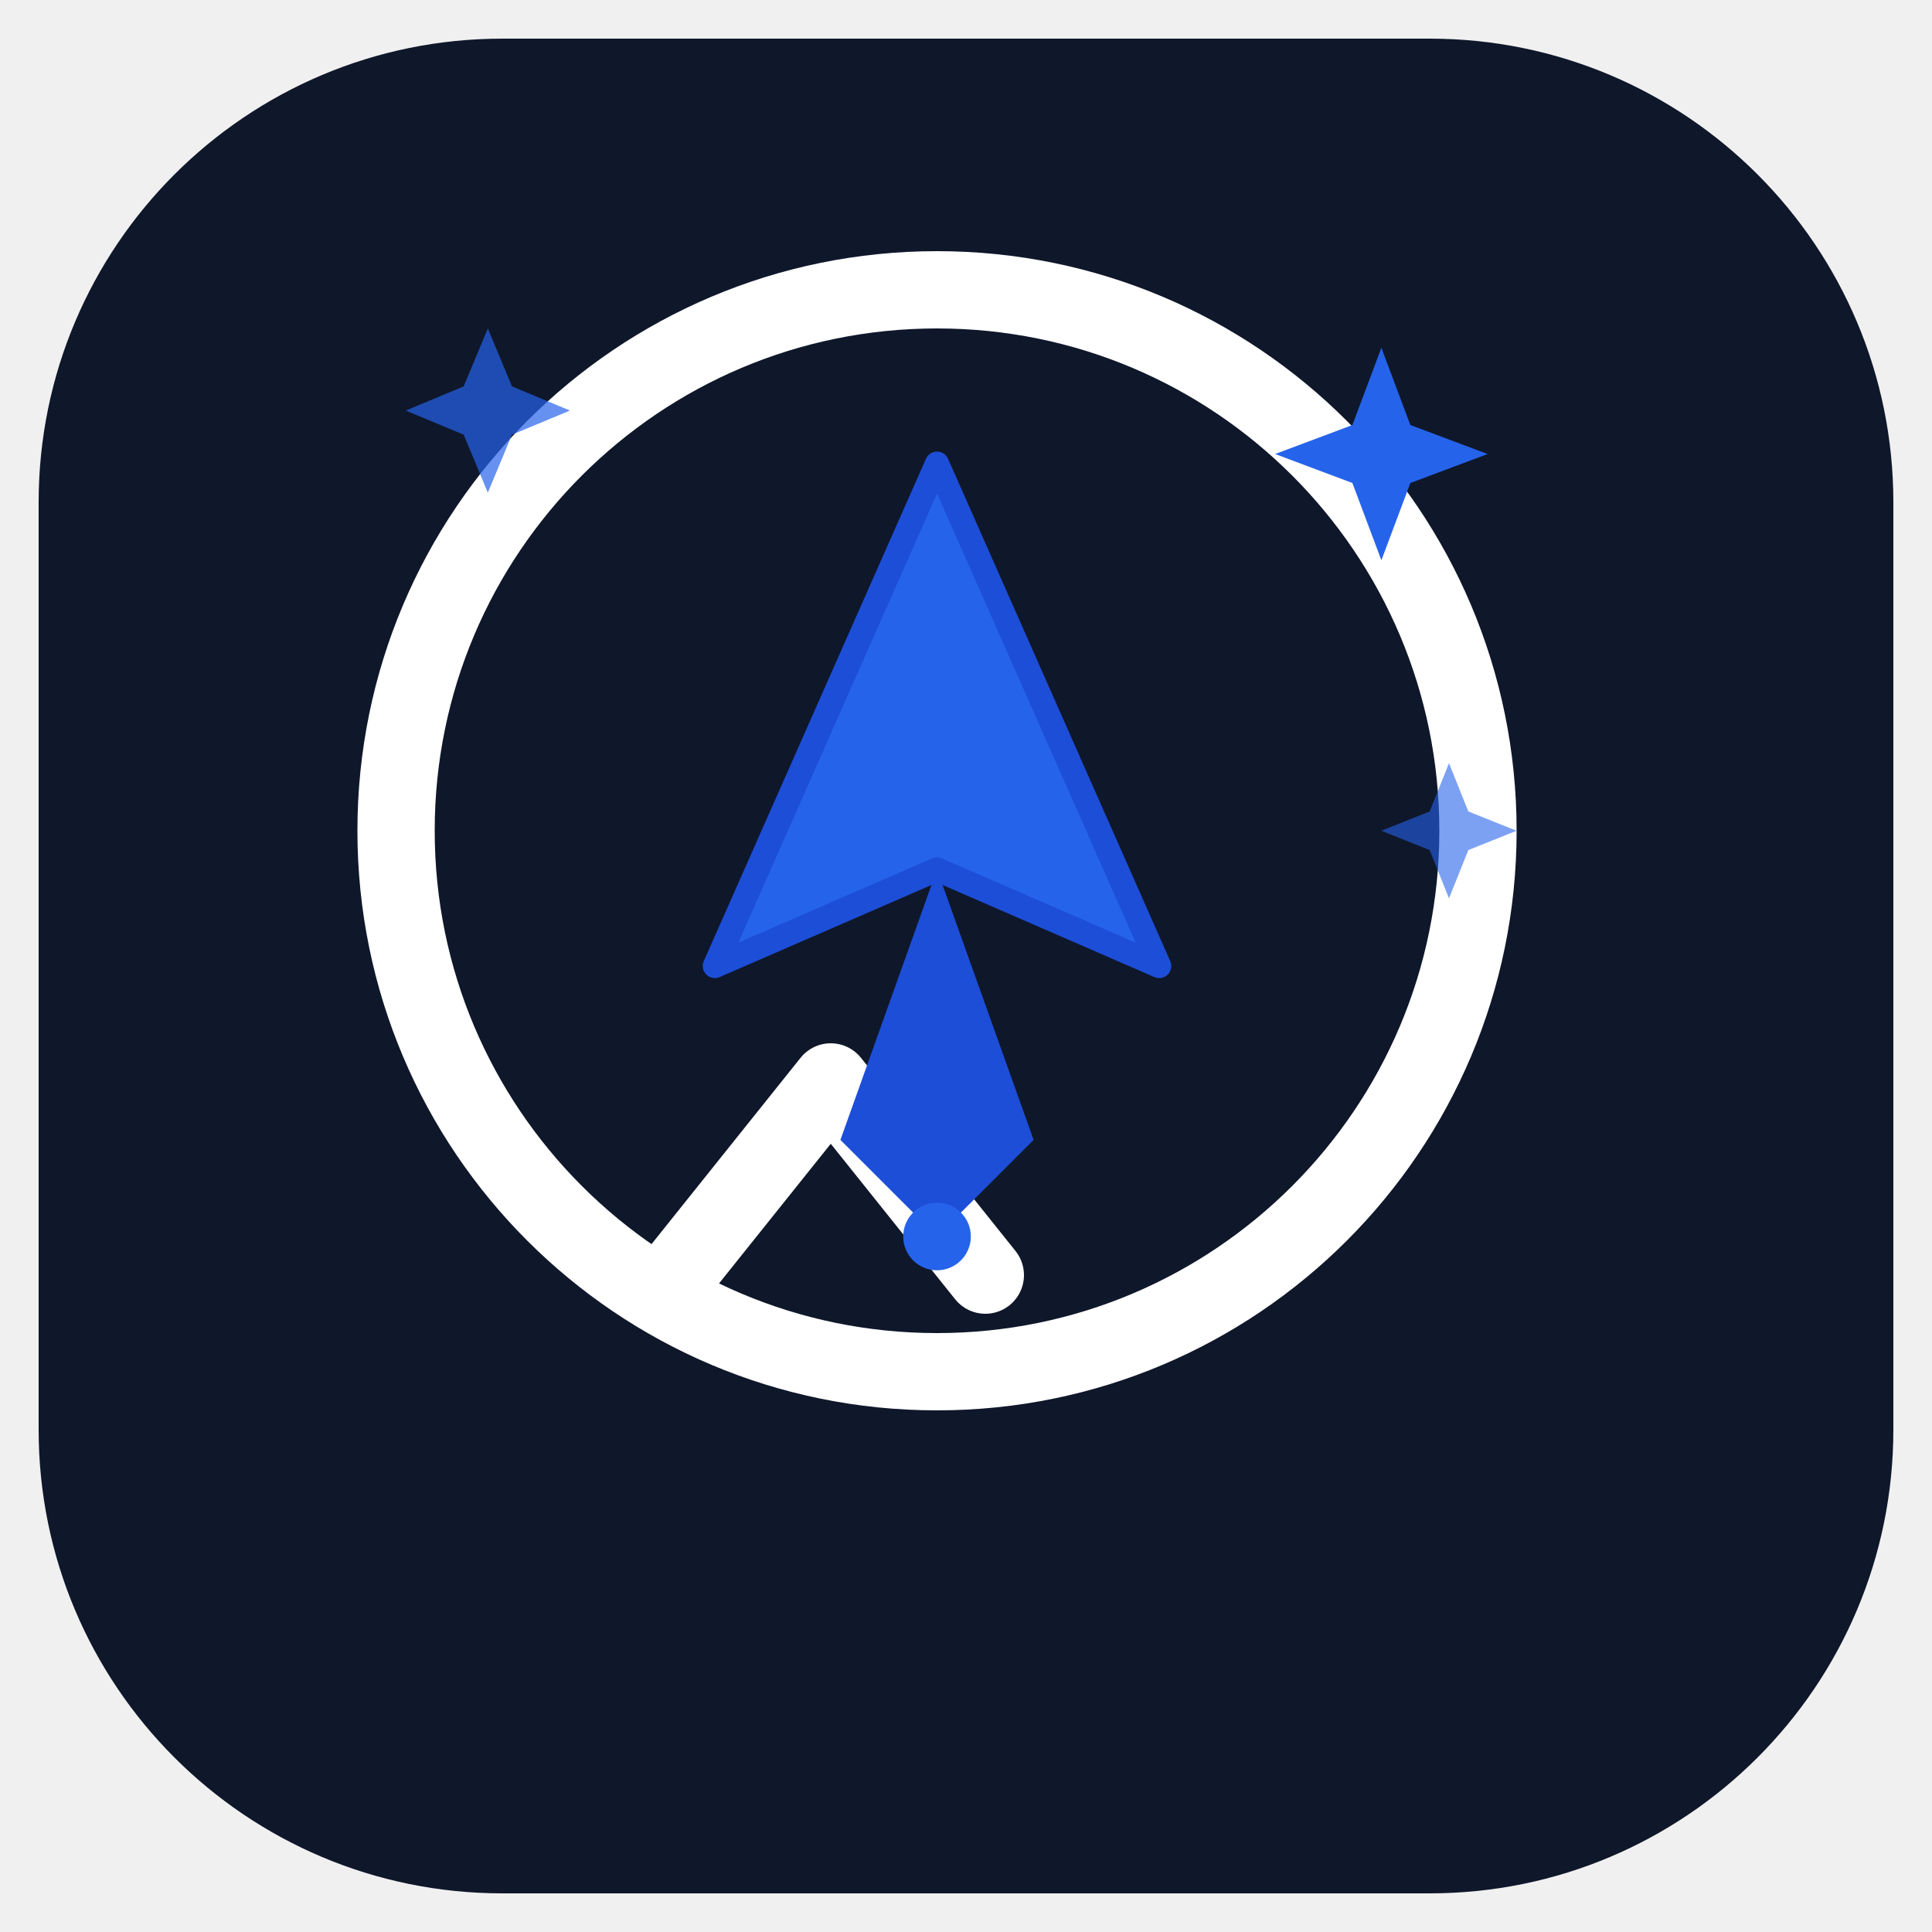
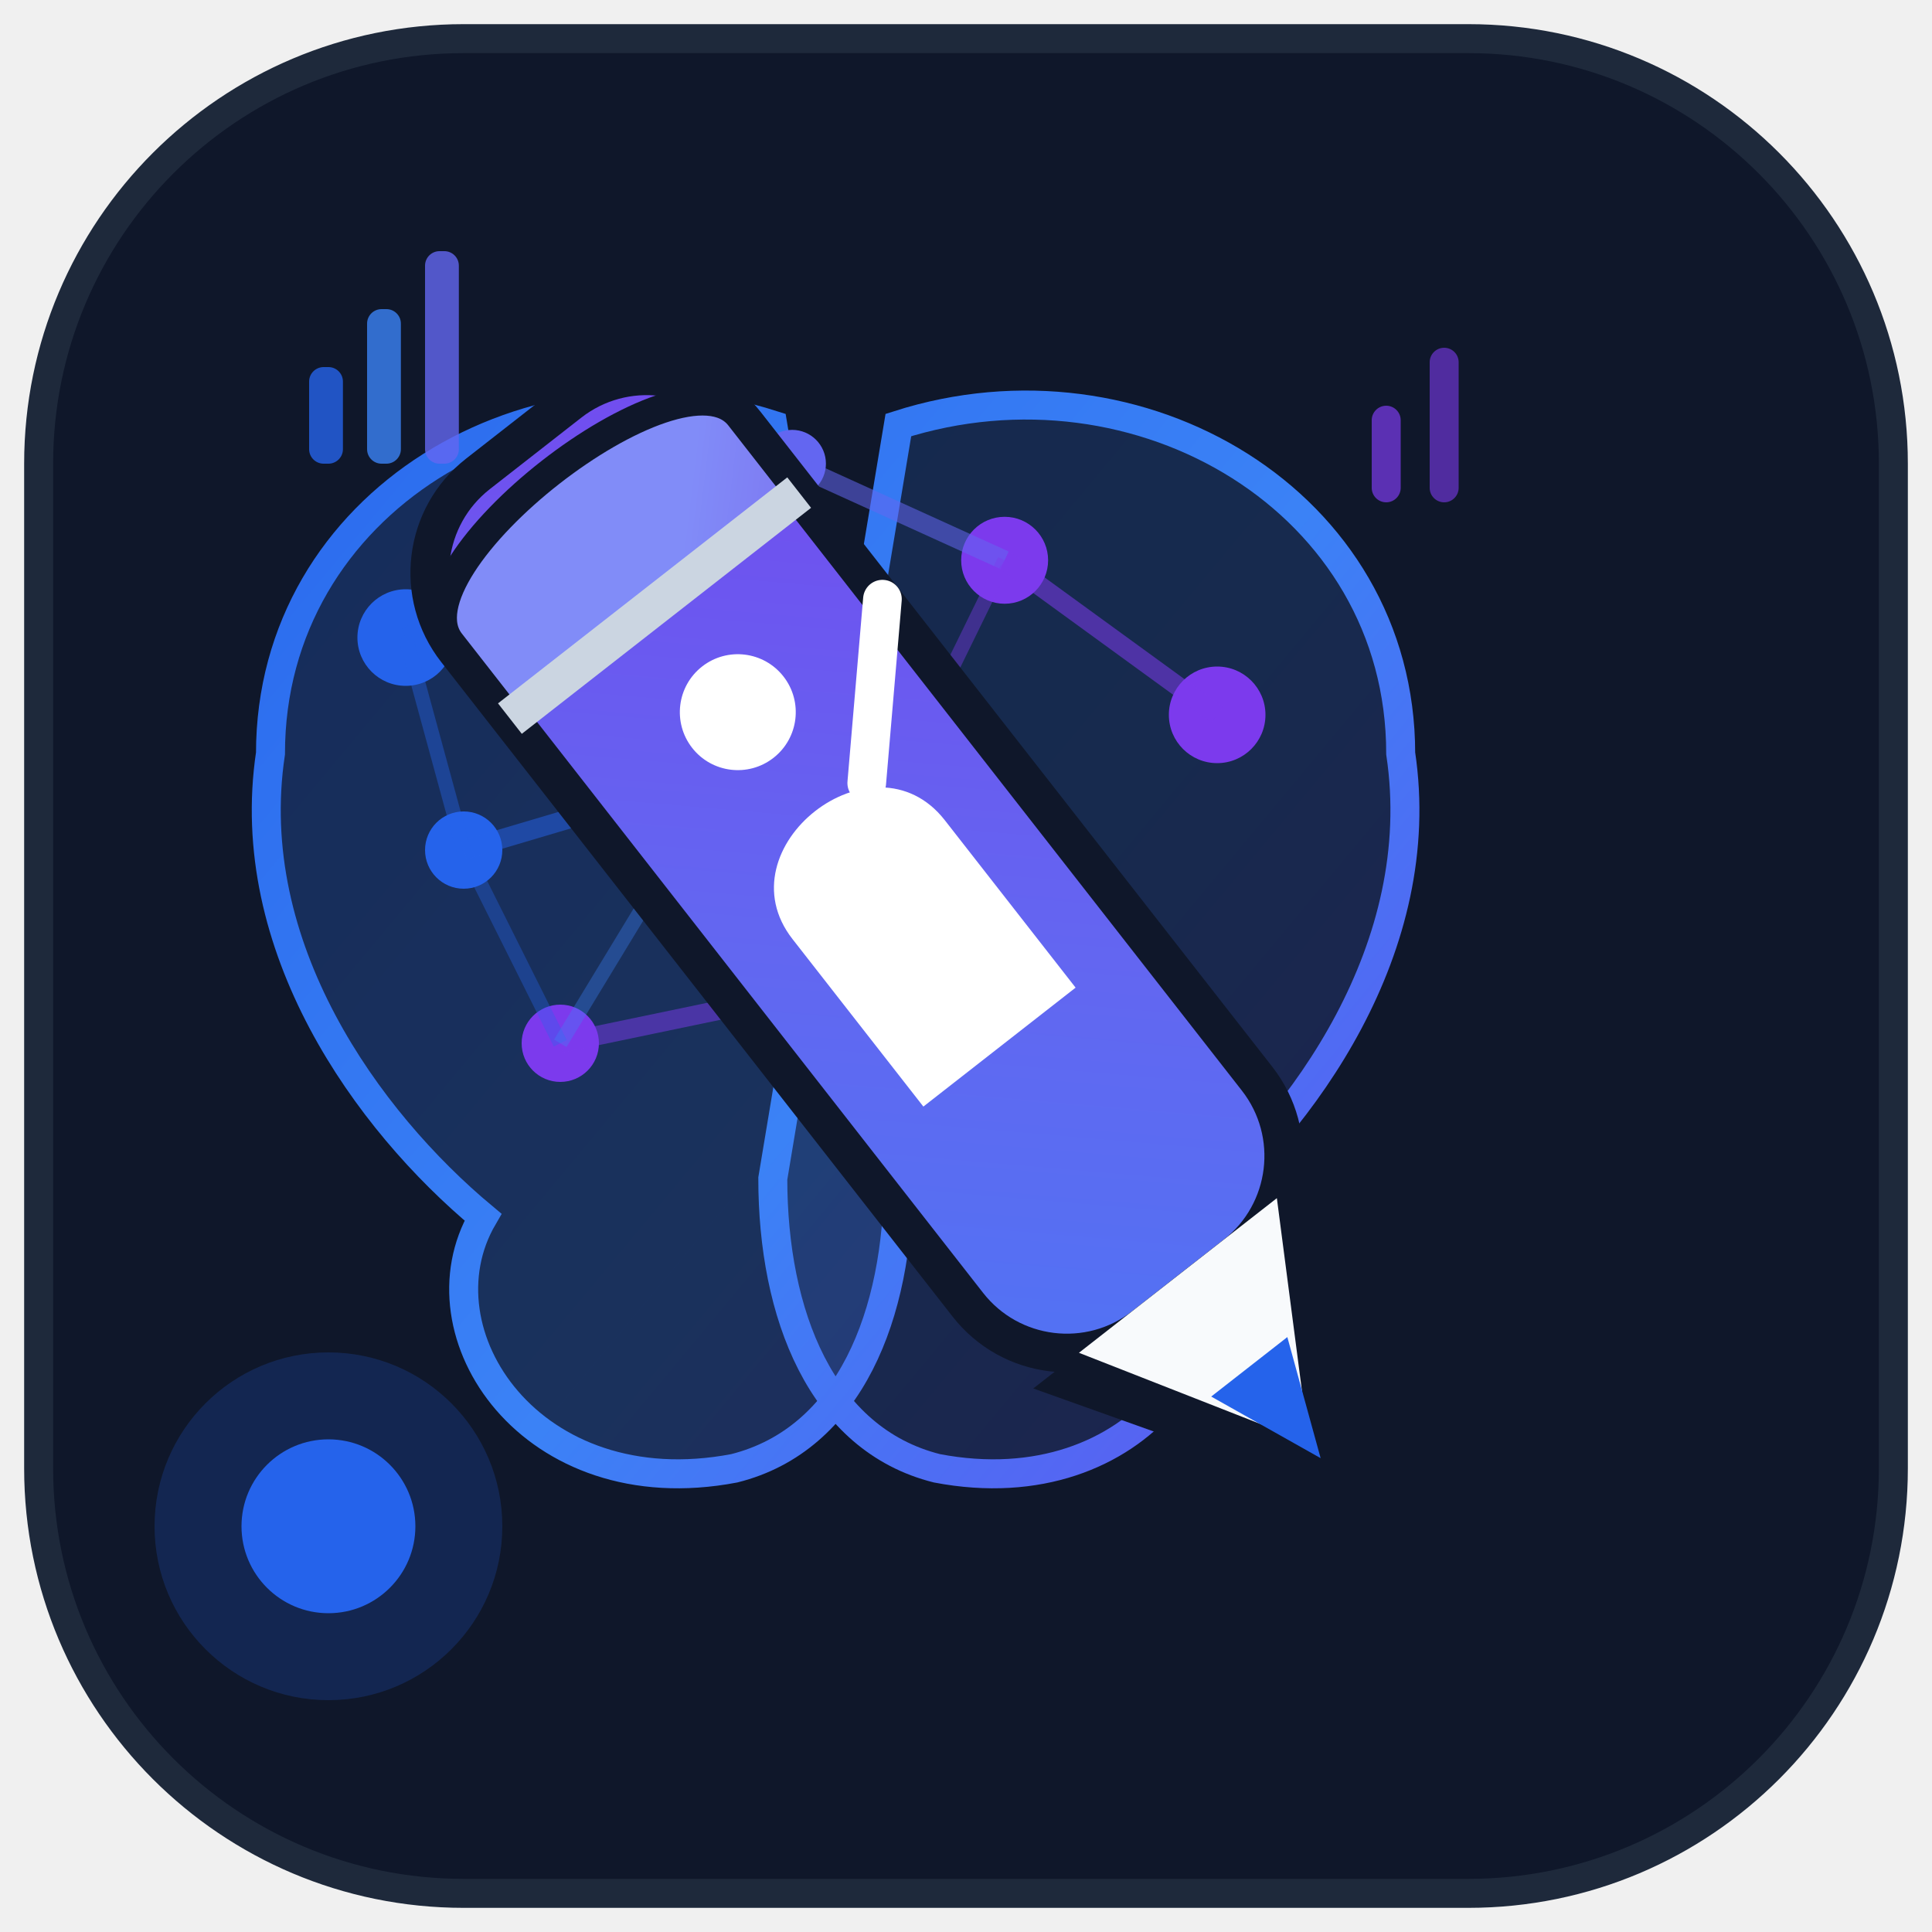
<svg xmlns="http://www.w3.org/2000/svg" viewBox="0 0 200 200" fill="none">
-   <rect x="4" y="4" width="192" height="192" rx="48" fill="#0F172A" />
-   <circle cx="97" cy="86" r="56" stroke="#FFFFFF" stroke-width="8" fill="none" />
-   <path d="M 70 132 L 86 112 L 102 132" stroke="#FFFFFF" stroke-width="8" fill="none" stroke-linecap="round" stroke-linejoin="round" />
-   <path d="M 97 48 L 120 100 L 97 90 L 74 100 Z" fill="#2563EB" stroke="#1D4ED8" stroke-width="2.5" stroke-linejoin="round" />
-   <path d="M 97 90 L 87 118 L 97 128 L 107 118 Z" fill="#1D4ED8" />
-   <circle cx="97" cy="128" r="3.5" fill="#2563EB" />
-   <path d="M 140 44 L 143 36 L 146 44 L 154 47 L 146 50 L 143 58 L 140 50 L 132 47 Z" fill="#2563EB" />
-   <path d="M 48 40 L 50.5 34 L 53 40 L 59 42.5 L 53 45 L 50.5 51 L 48 45 L 42 42.5 Z" fill="#2563EB" opacity="0.7" />
-   <path d="M 148 84 L 150 79 L 152 84 L 157 86 L 152 88 L 150 93 L 148 88 L 143 86 Z" fill="#2563EB" opacity="0.6" />
+   <defs>
+     <linearGradient id="brainGradIcon" x1="10" y1="20" x2="190" y2="170" gradientUnits="userSpaceOnUse">
+       <stop offset="0%" stop-color="#2563EB" />
+       <stop offset="50%" stop-color="#3b82f6" />
+       <stop offset="100%" stop-color="#7c3aed" />
+     </linearGradient>
+     <linearGradient id="pencilGradIcon" x1="30" y1="170" x2="160" y2="30" gradientUnits="userSpaceOnUse">
+       <stop offset="0%" stop-color="#3b82f6" />
+       <stop offset="50%" stop-color="#6366f1" />
+       <stop offset="100%" stop-color="#7c3aed" />
+     </linearGradient>
+     <linearGradient id="eraserGradIcon" x1="130" y1="20" x2="170" y2="60" gradientUnits="userSpaceOnUse">
+       <stop offset="0%" stop-color="#818CF8" />
+       <stop offset="100%" stop-color="#6d28d9" />
+     </linearGradient>
+   </defs>
+   <rect x="4" y="4" width="192" height="192" rx="44" fill="#0F172A" stroke="#1E293B" stroke-width="3" />
+   <path d="M 80 44 C 55 36 28 52 28 78 C 25 98 38 116 50 126 C 43 138 55 156 76 152 C 88 149 93 136 93 122 Z" fill="url(#brainGradIcon)" fill-opacity="0.25" stroke="url(#brainGradIcon)" stroke-width="3" stroke-linecap="round" />
+   <path d="M 93 44 C 118 36 145 52 145 78 C 148 98 135 116 123 126 C 130 138 118 156 97 152 C 85 149 80 136 80 122 Z" fill="url(#brainGradIcon)" fill-opacity="0.18" stroke="url(#brainGradIcon)" stroke-width="3" stroke-linecap="round" />
+   <circle cx="42" cy="66" r="5" fill="#2563EB" />
+   <circle cx="62" cy="55" r="4.5" fill="#3b82f6" />
+   <circle cx="82" cy="48" r="3.5" fill="#6366f1" />
+   <circle cx="104" cy="58" r="4.5" fill="#7c3aed" />
+   <circle cx="126" cy="74" r="5" fill="#7c3aed" />
+   <circle cx="48" cy="88" r="4" fill="#2563EB" />
+   <circle cx="75" cy="80" r="4" fill="#3b82f6" />
+   <circle cx="98" cy="88" r="3.5" fill="#6366f1" />
+   <circle cx="58" cy="108" r="4" fill="#7c3aed" />
+   <circle cx="82" cy="103" r="3.5" fill="#2563EB" />
+   <line x1="42" y1="66" x2="62" y2="55" stroke="#2563EB" stroke-width="2" opacity="0.55" />
+   <line x1="62" y1="55" x2="82" y2="48" stroke="#3b82f6" stroke-width="2" opacity="0.55" />
+   <line x1="82" y1="48" x2="104" y2="58" stroke="#6366f1" stroke-width="2" opacity="0.55" />
+   <line x1="104" y1="58" x2="126" y2="74" stroke="#7c3aed" stroke-width="2" opacity="0.55" />
+   <line x1="48" y1="88" x2="75" y2="80" stroke="#2563EB" stroke-width="2" opacity="0.5" />
+   <line x1="75" y1="80" x2="98" y2="88" stroke="#3b82f6" stroke-width="2" opacity="0.5" />
+   <line x1="58" y1="108" x2="82" y2="103" stroke="#7c3aed" stroke-width="2" opacity="0.5" />
+   <line x1="42" y1="66" x2="48" y2="88" stroke="#2563EB" stroke-width="1.5" opacity="0.4" />
+   <line x1="62" y1="55" x2="75" y2="80" stroke="#3b82f6" stroke-width="1.5" opacity="0.4" />
+   <line x1="82" y1="48" x2="98" y2="88" stroke="#6366f1" stroke-width="1.5" opacity="0.4" />
+   <line x1="104" y1="58" x2="82" y2="103" stroke="#7c3aed" stroke-width="1.5" opacity="0.4" />
+   <line x1="48" y1="88" x2="58" y2="108" stroke="#2563EB" stroke-width="1.5" opacity="0.35" />
+   <line x1="75" y1="80" x2="58" y2="108" stroke="#3b82f6" stroke-width="1.5" opacity="0.35" />
+   <rect x="32" y="38" width="3.5" height="10" rx="1.5" fill="#2563EB" opacity="0.8" />
+   <rect x="38" y="32" width="3.5" height="16" rx="1.5" fill="#3b82f6" opacity="0.8" />
+   <rect x="44" y="26" width="3.5" height="22" rx="1.5" fill="#6366f1" opacity="0.8" />
+   <rect x="142" y="42" width="3" height="10" rx="1.5" fill="#7c3aed" opacity="0.7" />
+   <rect x="148" y="36" width="3" height="16" rx="1.5" fill="#7c3aed" opacity="0.6" />
+   <g transform="rotate(-38 93 95)">
+     <rect x="74" y="32" width="38" height="112" rx="13" fill="url(#pencilGradIcon)" stroke="#0F172A" stroke-width="4" />
+     <path d="M 74 44 C 74 34 112 34 112 44 L 112 54 L 74 54 Z" fill="url(#eraserGradIcon)" stroke="#0F172A" stroke-width="3" />
+     <line x1="74" y1="54" x2="112" y2="54" stroke="#CBD5E1" stroke-width="4" />
+     <circle cx="93" cy="68" r="6" fill="#FFFFFF" />
+     <path d="M 83 90 C 83 78 103 78 103 90 L 103 112 L 83 112 Z" fill="#FFFFFF" />
+     <line x1="99" y1="82" x2="112" y2="68" stroke="#FFFFFF" stroke-width="4" stroke-linecap="round" />
+     <path d="M 74 142 L 93 172 L 112 142 Z" fill="#0F172A" />
+     <path d="M 80 142 L 93 164 L 106 142 Z" fill="#F8FAFC" />
+     <path d="M 88 154 L 93 166 L 98 154 Z" fill="#2563EB" />
+   </g>
+   <circle cx="34" cy="158" r="9" fill="#2563EB" />
+   <circle cx="34" cy="158" r="18" fill="#2563EB" opacity="0.2" />
</svg>
